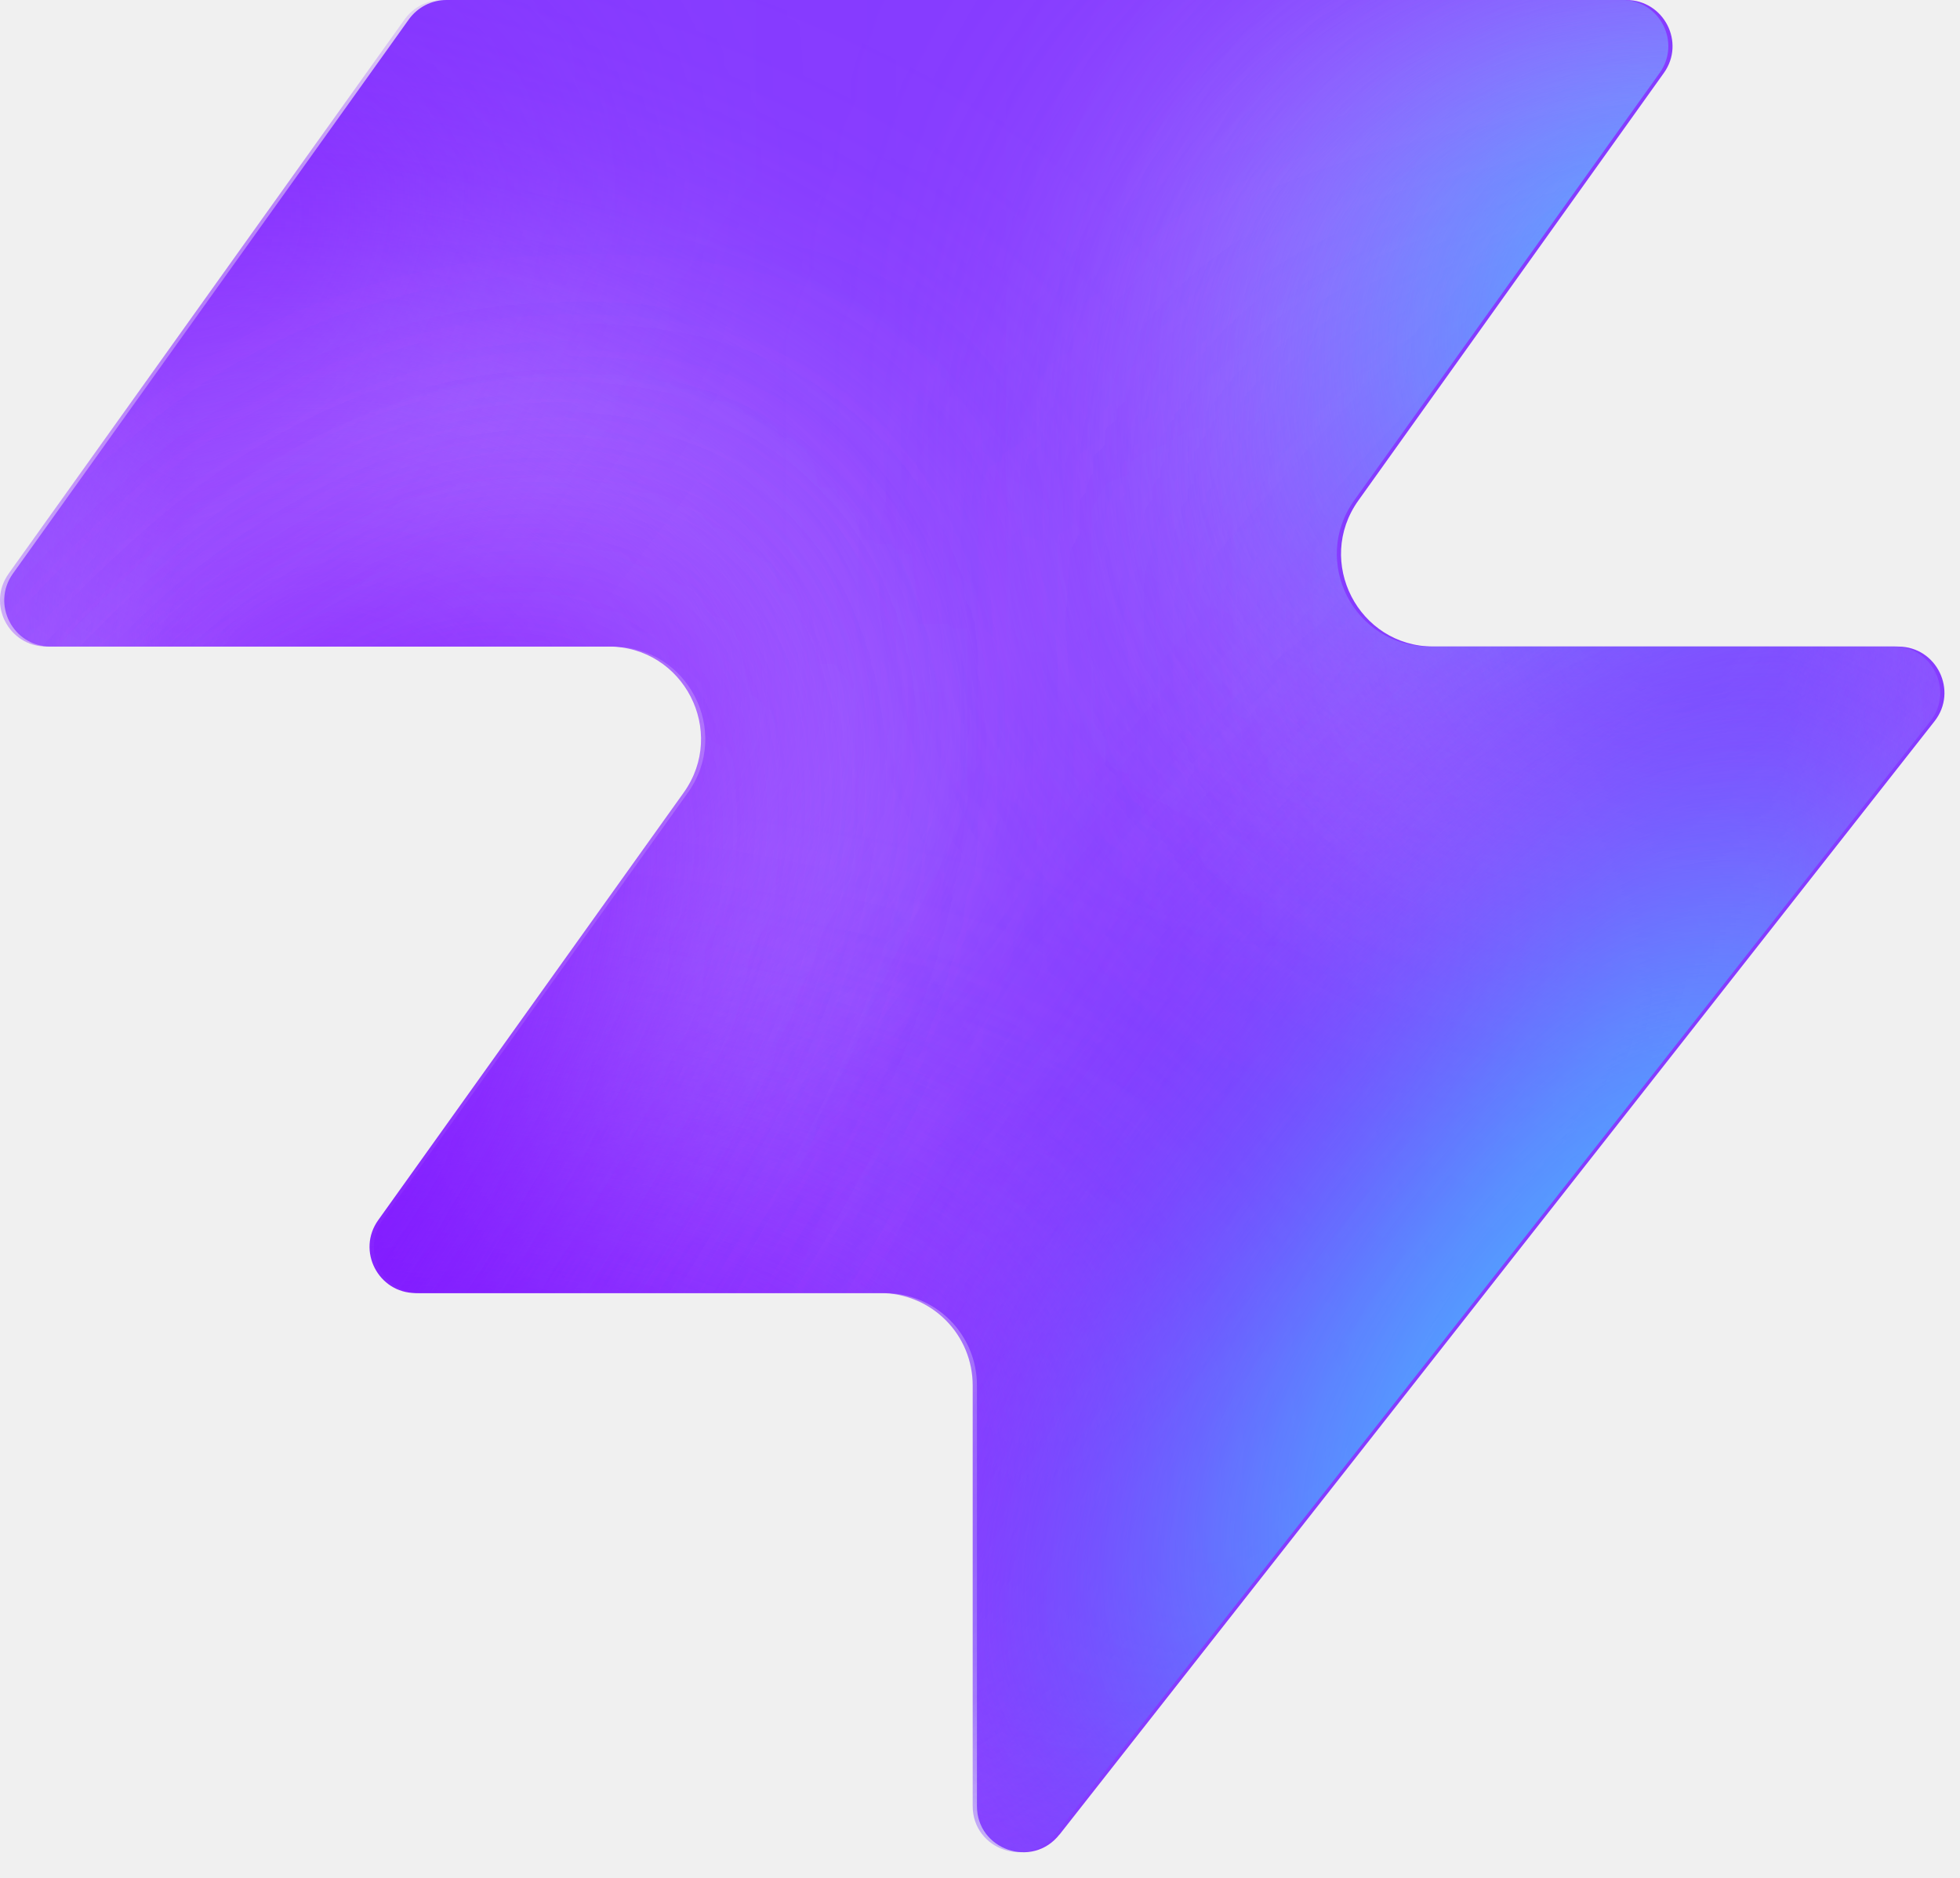
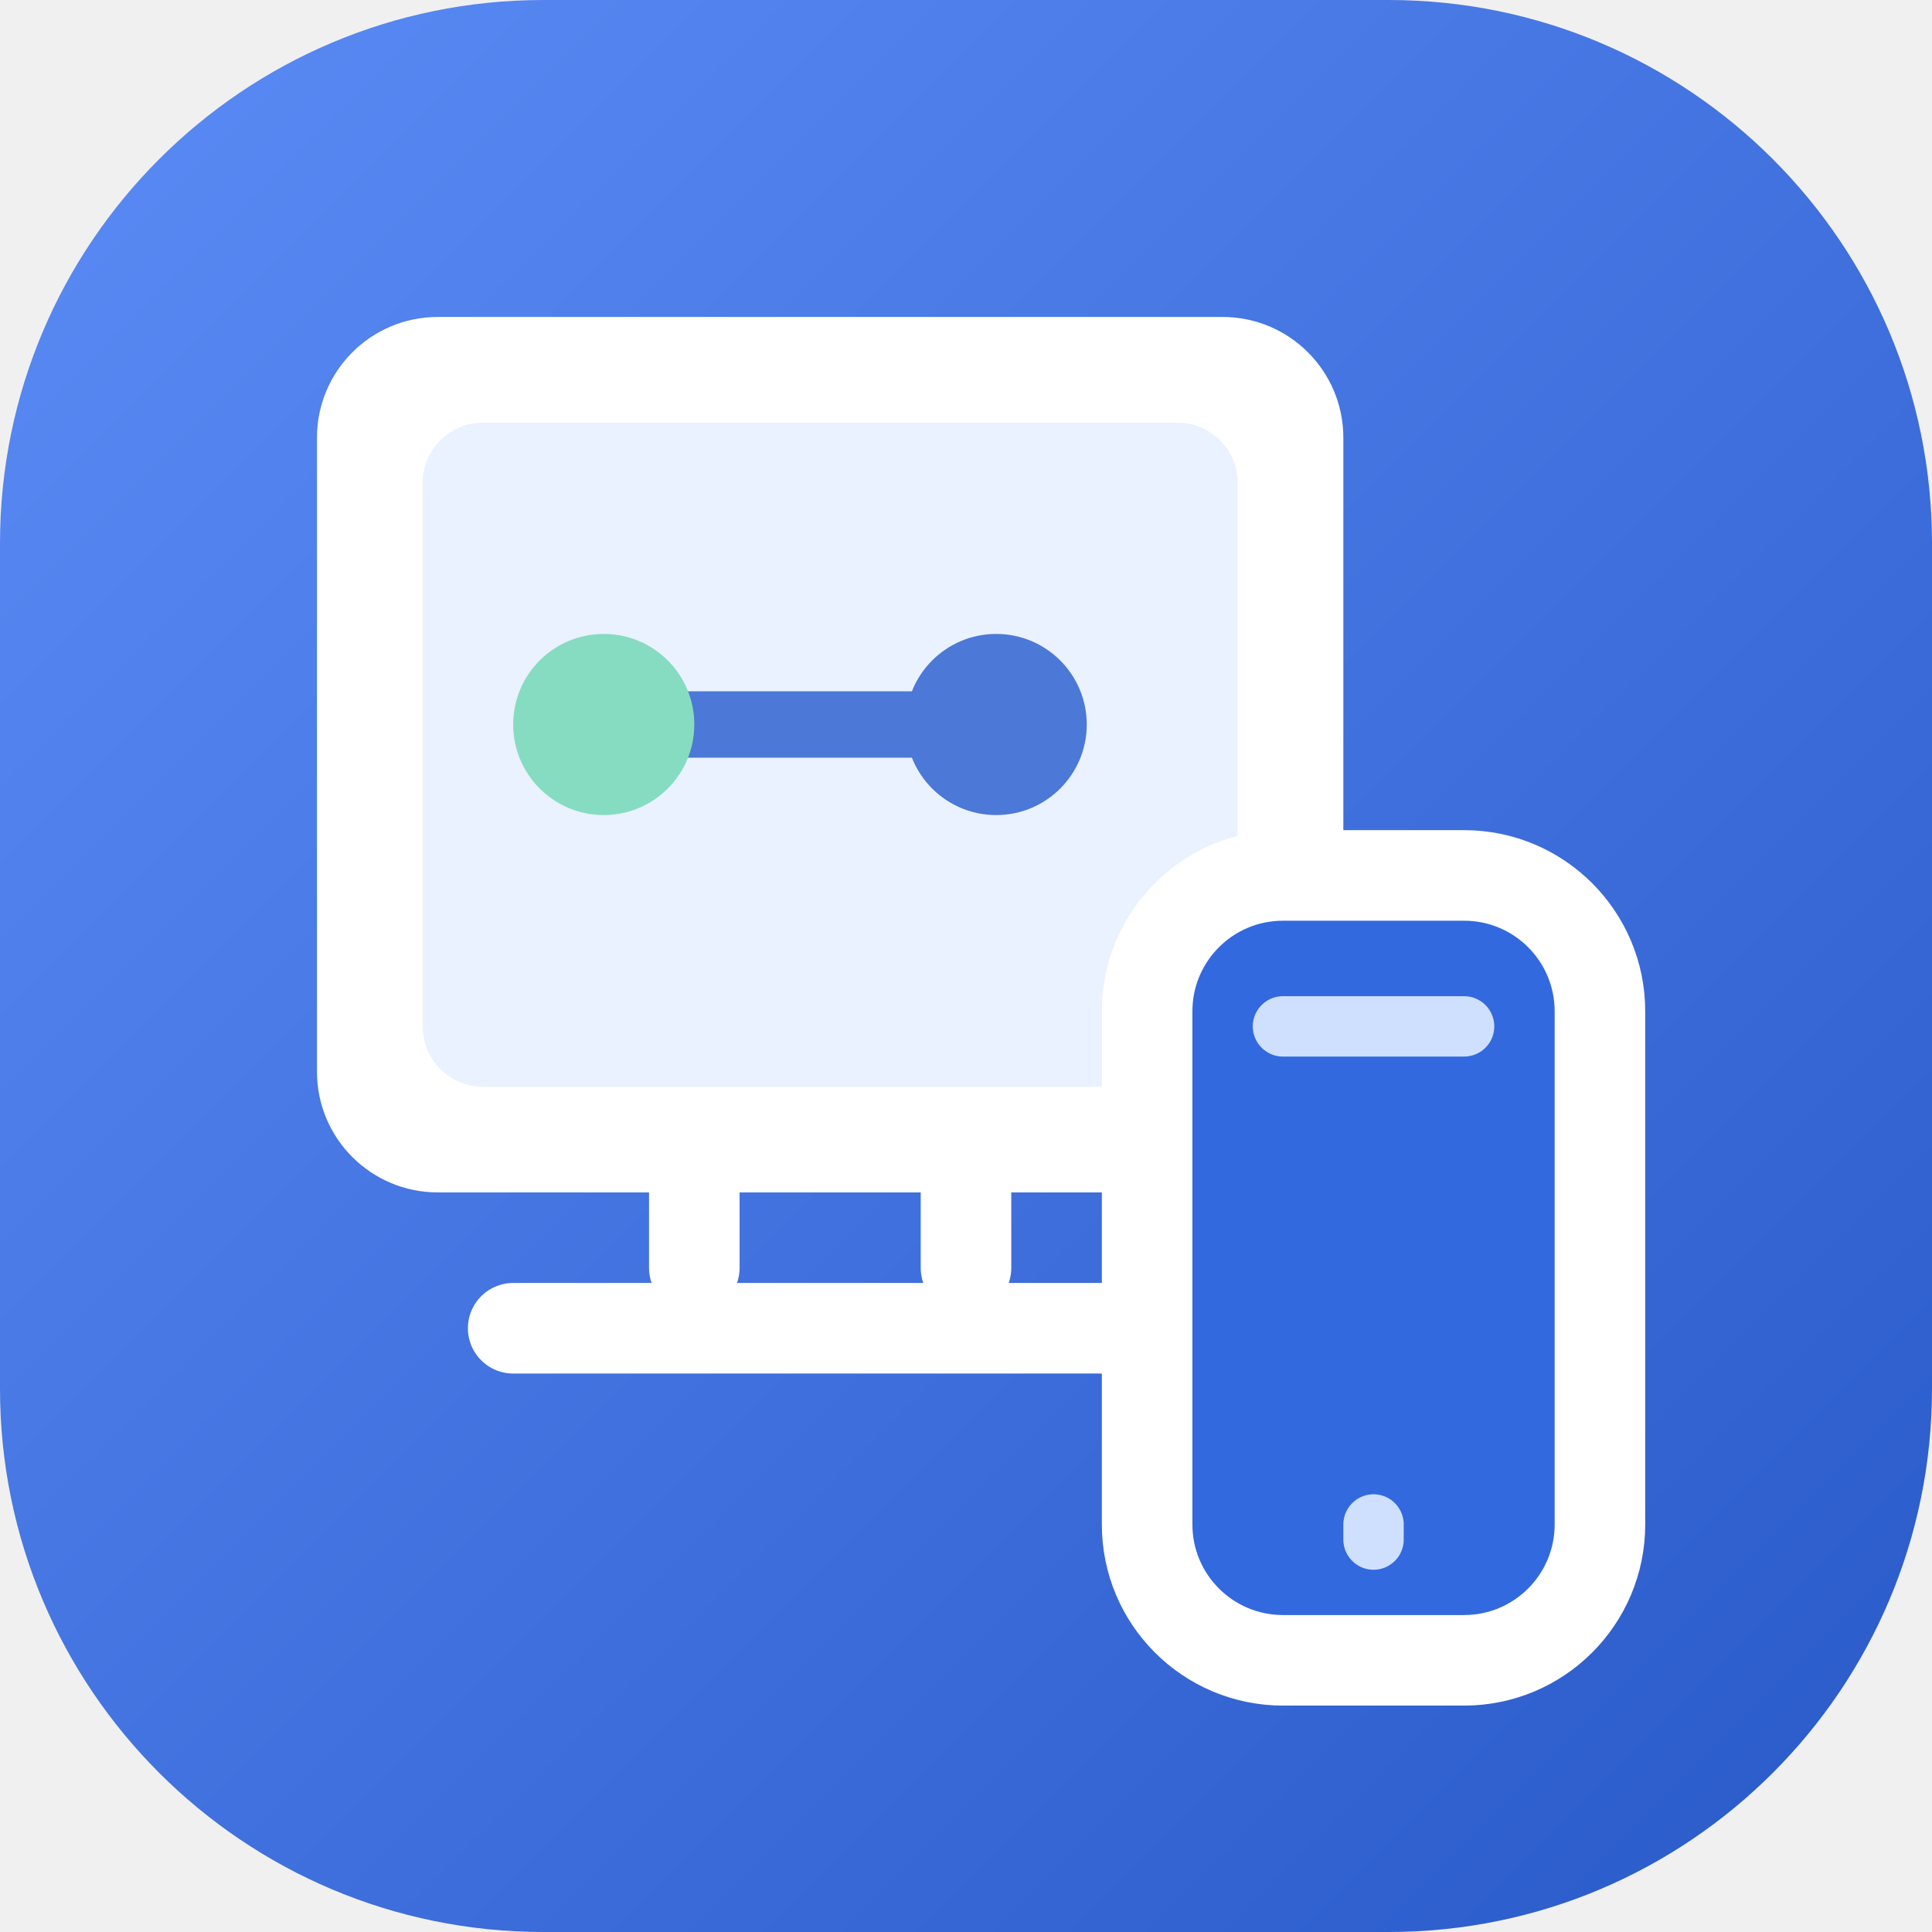
- <svg xmlns="http://www.w3.org/2000/svg" width="48" height="46" fill="none" viewBox="0 0 48 46">
-   <path fill="#863bff" d="M25.946 44.938c-.664.845-2.021.375-2.021-.698V33.937a2.26 2.26 0 0 0-2.262-2.262H10.287c-.92 0-1.456-1.04-.92-1.788l7.48-10.471c1.07-1.497 0-3.578-1.842-3.578H1.237c-.92 0-1.456-1.04-.92-1.788L10.013.474c.214-.297.556-.474.92-.474h28.894c.92 0 1.456 1.04.92 1.788l-7.48 10.471c-1.07 1.498 0 3.579 1.842 3.579h11.377c.943 0 1.473 1.088.89 1.83L25.947 44.94z" style="fill:#863bff;fill:color(display-p3 .525 .23 1);fill-opacity:1" />
-   <mask id="a" width="48" height="46" x="0" y="0" maskUnits="userSpaceOnUse" style="mask-type:alpha">
-     <path fill="#000" d="M25.842 44.938c-.664.844-2.021.375-2.021-.698V33.937a2.26 2.26 0 0 0-2.262-2.262H10.183c-.92 0-1.456-1.04-.92-1.788l7.48-10.471c1.07-1.498 0-3.579-1.842-3.579H1.133c-.92 0-1.456-1.04-.92-1.787L9.91.473c.214-.297.556-.474.92-.474h28.894c.92 0 1.456 1.04.92 1.788l-7.48 10.471c-1.07 1.498 0 3.578 1.842 3.578h11.377c.943 0 1.473 1.088.89 1.832L25.843 44.94z" style="fill:#000;fill-opacity:1" />
-   </mask>
-   <g mask="url(#a)">
-     <g filter="url(#b)">
-       <ellipse cx="5.508" cy="14.704" fill="#ede6ff" rx="5.508" ry="14.704" style="fill:#ede6ff;fill:color(display-p3 .927 .903 1);fill-opacity:1" transform="matrix(.00324 1 1 -.00324 -4.47 31.516)" />
-     </g>
-     <g filter="url(#c)">
-       <ellipse cx="10.399" cy="29.851" fill="#ede6ff" rx="10.399" ry="29.851" style="fill:#ede6ff;fill:color(display-p3 .927 .903 1);fill-opacity:1" transform="matrix(.00324 1 1 -.00324 -39.328 7.883)" />
-     </g>
-     <g filter="url(#d)">
-       <ellipse cx="5.508" cy="30.487" fill="#7e14ff" rx="5.508" ry="30.487" style="fill:#7e14ff;fill:color(display-p3 .492 .077 1);fill-opacity:1" transform="rotate(89.814 -25.913 -14.639)scale(1 -1)" />
-     </g>
-     <g filter="url(#e)">
-       <ellipse cx="5.508" cy="30.599" fill="#7e14ff" rx="5.508" ry="30.599" style="fill:#7e14ff;fill:color(display-p3 .492 .077 1);fill-opacity:1" transform="rotate(89.814 -32.644 -3.334)scale(1 -1)" />
-     </g>
-     <g filter="url(#f)">
-       <ellipse cx="5.508" cy="30.599" fill="#7e14ff" rx="5.508" ry="30.599" style="fill:#7e14ff;fill:color(display-p3 .492 .077 1);fill-opacity:1" transform="matrix(.00324 1 1 -.00324 -34.34 30.47)" />
-     </g>
-     <g filter="url(#g)">
-       <ellipse cx="14.072" cy="22.078" fill="#ede6ff" rx="14.072" ry="22.078" style="fill:#ede6ff;fill:color(display-p3 .927 .903 1);fill-opacity:1" transform="rotate(93.35 24.506 48.493)scale(-1 1)" />
-     </g>
-     <g filter="url(#h)">
-       <ellipse cx="3.47" cy="21.501" fill="#7e14ff" rx="3.47" ry="21.501" style="fill:#7e14ff;fill:color(display-p3 .492 .077 1);fill-opacity:1" transform="rotate(89.009 28.708 47.59)scale(-1 1)" />
-     </g>
-     <g filter="url(#i)">
-       <ellipse cx="3.47" cy="21.501" fill="#7e14ff" rx="3.47" ry="21.501" style="fill:#7e14ff;fill:color(display-p3 .492 .077 1);fill-opacity:1" transform="rotate(89.009 28.708 47.59)scale(-1 1)" />
-     </g>
-     <g filter="url(#j)">
-       <ellipse cx=".387" cy="8.972" fill="#7e14ff" rx="4.407" ry="29.108" style="fill:#7e14ff;fill:color(display-p3 .492 .077 1);fill-opacity:1" transform="rotate(39.51 .387 8.972)" />
-     </g>
-     <g filter="url(#k)">
-       <ellipse cx="47.523" cy="-6.092" fill="#7e14ff" rx="4.407" ry="29.108" style="fill:#7e14ff;fill:color(display-p3 .492 .077 1);fill-opacity:1" transform="rotate(37.892 47.523 -6.092)" />
-     </g>
-     <g filter="url(#l)">
-       <ellipse cx="41.412" cy="6.333" fill="#47bfff" rx="5.971" ry="9.665" style="fill:#47bfff;fill:color(display-p3 .28 .748 1);fill-opacity:1" transform="rotate(37.892 41.412 6.333)" />
-     </g>
-     <g filter="url(#m)">
-       <ellipse cx="-1.879" cy="38.332" fill="#7e14ff" rx="4.407" ry="29.108" style="fill:#7e14ff;fill:color(display-p3 .492 .077 1);fill-opacity:1" transform="rotate(37.892 -1.88 38.332)" />
-     </g>
-     <g filter="url(#n)">
-       <ellipse cx="-1.879" cy="38.332" fill="#7e14ff" rx="4.407" ry="29.108" style="fill:#7e14ff;fill:color(display-p3 .492 .077 1);fill-opacity:1" transform="rotate(37.892 -1.88 38.332)" />
-     </g>
-     <g filter="url(#o)">
-       <ellipse cx="35.651" cy="29.907" fill="#7e14ff" rx="4.407" ry="29.108" style="fill:#7e14ff;fill:color(display-p3 .492 .077 1);fill-opacity:1" transform="rotate(37.892 35.651 29.907)" />
-     </g>
-     <g filter="url(#p)">
-       <ellipse cx="38.418" cy="32.4" fill="#47bfff" rx="5.971" ry="15.297" style="fill:#47bfff;fill:color(display-p3 .28 .748 1);fill-opacity:1" transform="rotate(37.892 38.418 32.4)" />
-     </g>
-   </g>
+ <svg xmlns="http://www.w3.org/2000/svg" viewBox="0 0 64 64">
  <defs>
-     <filter id="b" width="60.045" height="41.654" x="-19.77" y="16.149" color-interpolation-filters="sRGB" filterUnits="userSpaceOnUse">
-       <feFlood flood-opacity="0" result="BackgroundImageFix" />
-       <feBlend in="SourceGraphic" in2="BackgroundImageFix" result="shape" />
-       <feGaussianBlur result="effect1_foregroundBlur_2002_17158" stdDeviation="7.659" />
-     </filter>
-     <filter id="c" width="90.34" height="51.437" x="-54.613" y="-7.533" color-interpolation-filters="sRGB" filterUnits="userSpaceOnUse">
-       <feFlood flood-opacity="0" result="BackgroundImageFix" />
-       <feBlend in="SourceGraphic" in2="BackgroundImageFix" result="shape" />
-       <feGaussianBlur result="effect1_foregroundBlur_2002_17158" stdDeviation="7.659" />
-     </filter>
-     <filter id="d" width="79.355" height="29.4" x="-49.64" y="2.03" color-interpolation-filters="sRGB" filterUnits="userSpaceOnUse">
-       <feFlood flood-opacity="0" result="BackgroundImageFix" />
-       <feBlend in="SourceGraphic" in2="BackgroundImageFix" result="shape" />
-       <feGaussianBlur result="effect1_foregroundBlur_2002_17158" stdDeviation="4.596" />
-     </filter>
-     <filter id="e" width="79.579" height="29.4" x="-45.045" y="20.029" color-interpolation-filters="sRGB" filterUnits="userSpaceOnUse">
-       <feFlood flood-opacity="0" result="BackgroundImageFix" />
-       <feBlend in="SourceGraphic" in2="BackgroundImageFix" result="shape" />
-       <feGaussianBlur result="effect1_foregroundBlur_2002_17158" stdDeviation="4.596" />
-     </filter>
-     <filter id="f" width="79.579" height="29.4" x="-43.513" y="21.178" color-interpolation-filters="sRGB" filterUnits="userSpaceOnUse">
-       <feFlood flood-opacity="0" result="BackgroundImageFix" />
-       <feBlend in="SourceGraphic" in2="BackgroundImageFix" result="shape" />
-       <feGaussianBlur result="effect1_foregroundBlur_2002_17158" stdDeviation="4.596" />
-     </filter>
-     <filter id="g" width="74.749" height="58.852" x="15.756" y="-17.901" color-interpolation-filters="sRGB" filterUnits="userSpaceOnUse">
-       <feFlood flood-opacity="0" result="BackgroundImageFix" />
-       <feBlend in="SourceGraphic" in2="BackgroundImageFix" result="shape" />
-       <feGaussianBlur result="effect1_foregroundBlur_2002_17158" stdDeviation="7.659" />
-     </filter>
-     <filter id="h" width="61.377" height="25.362" x="23.548" y="2.284" color-interpolation-filters="sRGB" filterUnits="userSpaceOnUse">
-       <feFlood flood-opacity="0" result="BackgroundImageFix" />
-       <feBlend in="SourceGraphic" in2="BackgroundImageFix" result="shape" />
-       <feGaussianBlur result="effect1_foregroundBlur_2002_17158" stdDeviation="4.596" />
-     </filter>
-     <filter id="i" width="61.377" height="25.362" x="23.548" y="2.284" color-interpolation-filters="sRGB" filterUnits="userSpaceOnUse">
-       <feFlood flood-opacity="0" result="BackgroundImageFix" />
-       <feBlend in="SourceGraphic" in2="BackgroundImageFix" result="shape" />
-       <feGaussianBlur result="effect1_foregroundBlur_2002_17158" stdDeviation="4.596" />
-     </filter>
-     <filter id="j" width="56.045" height="63.649" x="-27.636" y="-22.853" color-interpolation-filters="sRGB" filterUnits="userSpaceOnUse">
-       <feFlood flood-opacity="0" result="BackgroundImageFix" />
-       <feBlend in="SourceGraphic" in2="BackgroundImageFix" result="shape" />
-       <feGaussianBlur result="effect1_foregroundBlur_2002_17158" stdDeviation="4.596" />
-     </filter>
-     <filter id="k" width="54.814" height="64.646" x="20.116" y="-38.415" color-interpolation-filters="sRGB" filterUnits="userSpaceOnUse">
-       <feFlood flood-opacity="0" result="BackgroundImageFix" />
-       <feBlend in="SourceGraphic" in2="BackgroundImageFix" result="shape" />
-       <feGaussianBlur result="effect1_foregroundBlur_2002_17158" stdDeviation="4.596" />
-     </filter>
-     <filter id="l" width="33.541" height="35.313" x="24.641" y="-11.323" color-interpolation-filters="sRGB" filterUnits="userSpaceOnUse">
-       <feFlood flood-opacity="0" result="BackgroundImageFix" />
-       <feBlend in="SourceGraphic" in2="BackgroundImageFix" result="shape" />
-       <feGaussianBlur result="effect1_foregroundBlur_2002_17158" stdDeviation="4.596" />
-     </filter>
-     <filter id="m" width="54.814" height="64.646" x="-29.286" y="6.009" color-interpolation-filters="sRGB" filterUnits="userSpaceOnUse">
-       <feFlood flood-opacity="0" result="BackgroundImageFix" />
-       <feBlend in="SourceGraphic" in2="BackgroundImageFix" result="shape" />
-       <feGaussianBlur result="effect1_foregroundBlur_2002_17158" stdDeviation="4.596" />
-     </filter>
-     <filter id="n" width="54.814" height="64.646" x="-29.286" y="6.009" color-interpolation-filters="sRGB" filterUnits="userSpaceOnUse">
-       <feFlood flood-opacity="0" result="BackgroundImageFix" />
-       <feBlend in="SourceGraphic" in2="BackgroundImageFix" result="shape" />
-       <feGaussianBlur result="effect1_foregroundBlur_2002_17158" stdDeviation="4.596" />
-     </filter>
-     <filter id="o" width="54.814" height="64.646" x="8.244" y="-2.416" color-interpolation-filters="sRGB" filterUnits="userSpaceOnUse">
-       <feFlood flood-opacity="0" result="BackgroundImageFix" />
-       <feBlend in="SourceGraphic" in2="BackgroundImageFix" result="shape" />
-       <feGaussianBlur result="effect1_foregroundBlur_2002_17158" stdDeviation="4.596" />
-     </filter>
-     <filter id="p" width="39.409" height="43.623" x="18.713" y="10.588" color-interpolation-filters="sRGB" filterUnits="userSpaceOnUse">
-       <feFlood flood-opacity="0" result="BackgroundImageFix" />
-       <feBlend in="SourceGraphic" in2="BackgroundImageFix" result="shape" />
-       <feGaussianBlur result="effect1_foregroundBlur_2002_17158" stdDeviation="4.596" />
-     </filter>
+     <linearGradient id="blue" x1="0" y1="0" x2="1" y2="1">
+       <stop stop-color="#5B8CF6" />
+       <stop offset="1" stop-color="#2859C8" />
+     </linearGradient>
  </defs>
+   <rect width="64" height="64" rx="18" fill="url(#blue)" />
+   <rect x="10.5" y="10.5" width="34" height="29" rx="4" fill="#fff" />
+   <rect x="14" y="14" width="27" height="22" rx="2" fill="#EAF1FF" />
+   <path d="M23 42v-3m9 3v-3m-15 5h21" fill="none" stroke="#fff" stroke-width="3" stroke-linecap="round" />
+   <path d="M21 24h11" fill="none" stroke="#4C78D7" stroke-width="2.2" stroke-linecap="round" />
+   <circle cx="20" cy="24" r="3" fill="#86DCC0" />
+   <circle cx="33" cy="24" r="3" fill="#4C78D7" />
+   <rect x="38" y="29" width="15" height="26" rx="4.5" fill="#3269DF" stroke="#fff" stroke-width="3" />
+   <path d="M42.5 34h6m-3 16.5v.5" stroke="#CFE0FF" stroke-width="2" stroke-linecap="round" />
</svg>
